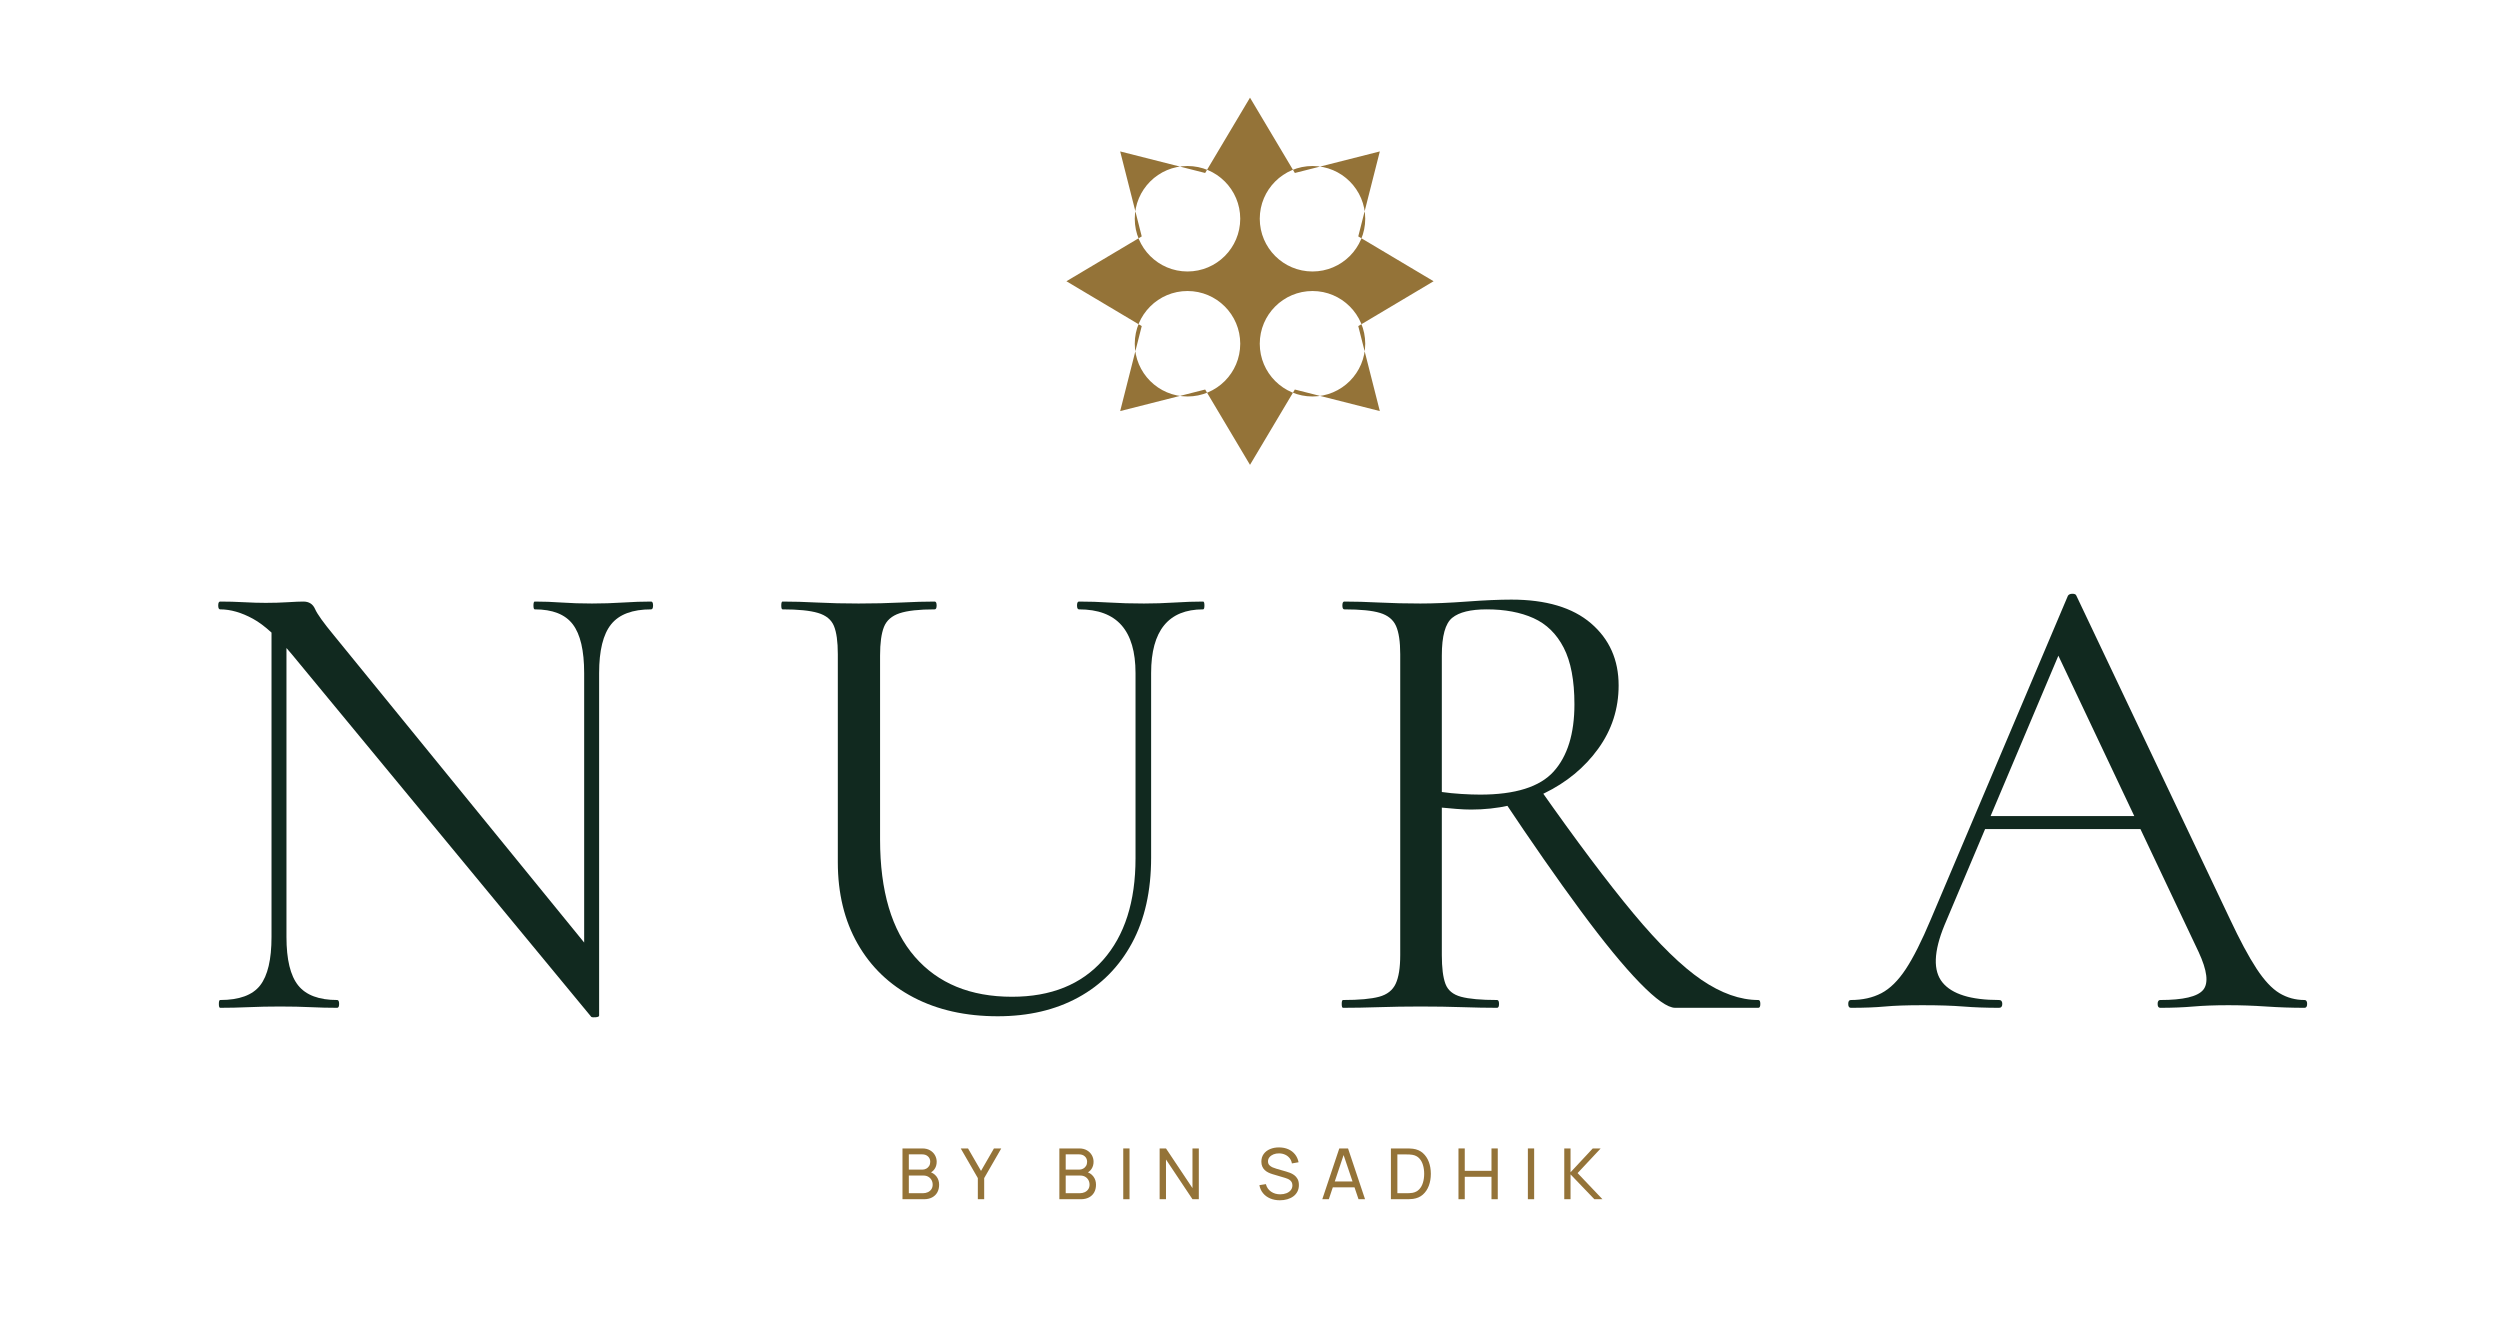
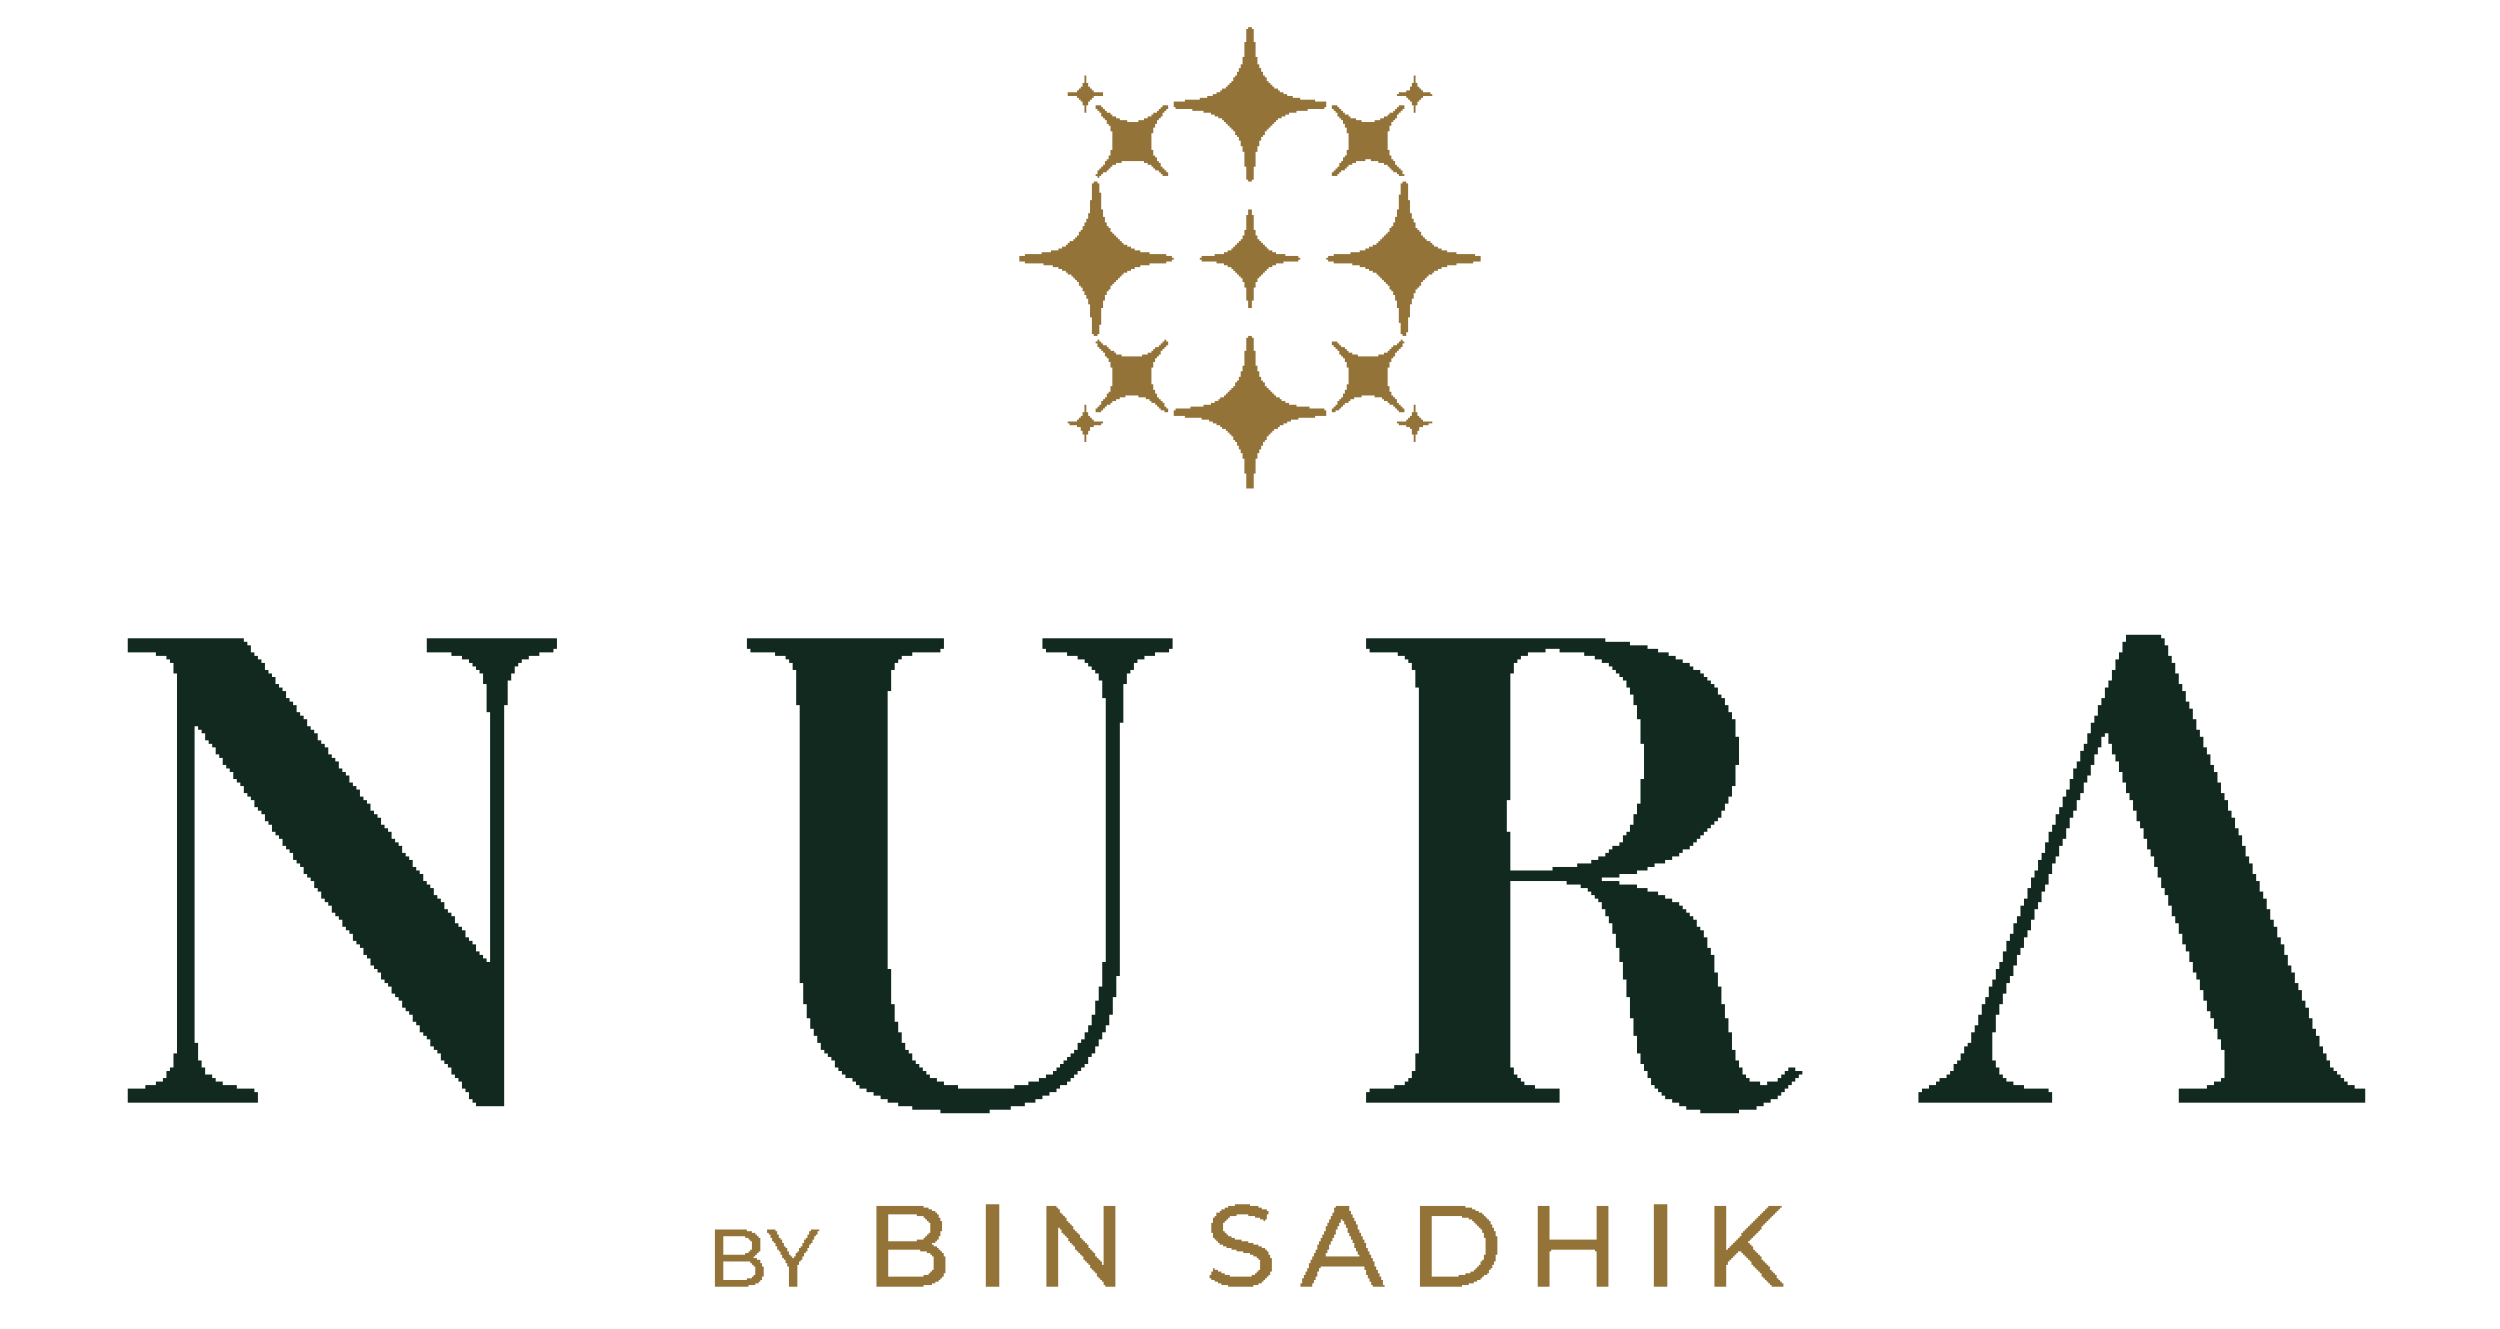
- <svg xmlns="http://www.w3.org/2000/svg" viewBox="0 0 640 340" role="img" aria-labelledby="title">
-   <path d="M50 3 L61.48 22.284 L83.234 16.766 L77.716 38.52 L97 50 L77.716 61.48 L83.234 83.234 L61.48 77.716 L50 97 L38.52 77.716 L16.766 83.234 L22.284 61.48 L3 50 L22.284 38.52 L16.766 16.766 L38.52 22.284 Z M20.5 34 a13.5 13.5 0 1 0 27.0 0 a13.5 13.5 0 1 0 -27.0 0 Z M52.5 34 a13.5 13.5 0 1 0 27.0 0 a13.5 13.5 0 1 0 -27.0 0 Z M52.5 66 a13.5 13.5 0 1 0 27.0 0 a13.5 13.5 0 1 0 -27.0 0 Z M20.5 66 a13.5 13.5 0 1 0 27.0 0 a13.5 13.5 0 1 0 -27.0 0 Z " fill="#947338" fill-rule="evenodd" transform="translate(270 22)" />
-   <g fill="#11291f">
-     <path d="M120 109V602L143 600V109Q143 57 161.0 34.5Q179 12 221 12Q224 12 224.0 6.0Q224 0 221 0Q201 0 180.0 1.0Q159 2 133 2Q108 2 85.0 1.0Q62 0 41 0Q39 0 39.0 6.0Q39 12 41 12Q85 12 102.5 34.5Q120 57 120 109ZM624 -12Q624 -14 619.0 -14.5Q614 -15 612 -14L152 543Q118 584 91.5 598.5Q65 613 41 613Q38 613 38.0 619.0Q38 625 41 625Q59 625 77.5 624.0Q96 623 111 623Q129 623 145.0 624.0Q161 625 169 625Q182 625 187.0 613.5Q192 602 216 573L616 82ZM624 515V-12L601 19V515Q601 567 583.5 590.0Q566 613 525 613Q523 613 523.0 619.0Q523 625 525 625Q545 625 566.5 623.5Q588 622 613 622Q637 622 660.5 623.5Q684 625 704 625Q707 625 707.0 619.0Q707 613 704 613Q661 613 642.5 590.0Q624 567 624 515Z" transform="translate(49.54 258) scale(0.1664 -0.1664)" />
-     <path d="M572 515Q572 564 550.5 588.5Q529 613 485 613Q482 613 482.0 619.0Q482 625 485 625Q508 625 532.0 623.5Q556 622 585 622Q608 622 632.0 623.5Q656 625 676 625Q678 625 678.0 619.0Q678 613 676 613Q636 613 616.0 588.5Q596 564 596 515V231Q596 154 566.5 99.5Q537 45 484.0 16.0Q431 -13 360 -13Q286 -13 230.5 16.0Q175 45 144.5 98.5Q114 152 114 224V544Q114 573 108.0 587.5Q102 602 83.5 607.5Q65 613 29 613Q27 613 27.0 619.0Q27 625 29 625Q53 625 82.5 623.5Q112 622 146 622Q181 622 211.0 623.5Q241 625 263 625Q266 625 266.0 619.0Q266 613 263 613Q227 613 209.0 607.0Q191 601 185.0 586.0Q179 571 179 542V259Q179 140 232.5 78.5Q286 17 382 17Q472 17 522.0 73.5Q572 130 572 230Z" transform="translate(195.5128 258) scale(0.1664 -0.1664)" />
-     <path d="M554 0Q537 0 499.5 38.5Q462 77 408.5 149.5Q355 222 289 321L345 338Q430 217 489.5 145.5Q549 74 594.5 43.0Q640 12 682 12Q685 12 685.0 6.0Q685 0 682 0Q632 0 600.5 0.0Q569 0 554 0ZM302 628Q382 628 424.5 591.5Q467 555 467 496Q467 442 435.5 398.5Q404 355 352.5 330.0Q301 305 240 305Q230 305 217.5 306.0Q205 307 195 308V81Q195 52 200.5 37.0Q206 22 224.5 17.0Q243 12 280 12Q283 12 283.0 6.0Q283 0 280 0Q256 0 226.5 1.0Q197 2 162 2Q129 2 98.5 1.0Q68 0 43 0Q41 0 41.0 6.0Q41 12 43 12Q80 12 98.5 17.0Q117 22 124.0 37.0Q131 52 131 81V544Q131 573 124.5 587.5Q118 602 100.0 607.5Q82 613 45 613Q42 613 42.0 619.0Q42 625 45 625Q69 625 99.0 623.5Q129 622 162 622Q193 622 233.5 625.0Q274 628 302 628ZM399 467Q399 522 382.5 554.0Q366 586 336.0 599.5Q306 613 264 613Q227 613 211.0 600.0Q195 587 195 542V332Q209 330 225.0 329.0Q241 328 254 328Q335 328 367.0 363.5Q399 399 399 467Z" transform="translate(336.66 258) scale(0.1664 -0.1664)" />
-     <path d="M194 275 204 295H469L476 275ZM699 12Q703 12 703.0 6.0Q703 0 699 0Q670 0 640.0 2.0Q610 4 582 4Q551 4 528.0 2.0Q505 0 477 0Q473 0 473.0 6.0Q473 12 477 12Q530 12 543.0 27.5Q556 43 536 86L314 555L339 586L145 127Q120 66 142.0 39.0Q164 12 229 12Q234 12 234.0 6.0Q234 0 229 0Q199 0 174.0 2.0Q149 4 111 4Q75 4 53.5 2.0Q32 0 1 0Q-3 0 -3.0 6.0Q-3 12 1 12Q28 12 48.0 22.5Q68 33 85.5 59.5Q103 86 124 136L335 634Q337 637 342.0 637.0Q347 637 348 634L584 137Q607 88 625.0 60.5Q643 33 660.5 22.5Q678 12 699 12Z" transform="translate(473.6472 258) scale(0.1664 -0.1664)" />
-   </g>
-   <g fill="#947338">
-     <path d="M140 0V1440H701Q830 1440 921.5 1387.0Q1013 1334 1061.5 1247.5Q1110 1161 1110 1061Q1110 944 1050.0 856.0Q990 768 888 735L886 784Q1025 747 1102.0 648.0Q1179 549 1179 412Q1179 286 1127.5 194.0Q1076 102 979.5 51.0Q883 0 751 0ZM320 170H717Q797 170 860.0 199.5Q923 229 959.5 283.0Q996 337 996 413Q996 486 963.5 544.0Q931 602 872.5 636.5Q814 671 737 671H320ZM320 839H699Q763 839 814.5 866.5Q866 894 896.5 944.0Q927 994 927 1061Q927 1154 864.0 1213.0Q801 1272 699 1272H320Z" transform="translate(229.7712 307) scale(0.009028 -0.009028)" />
-     <path d="M485 0V599L0 1440H207L575 803L942 1440H1149L665 599V0Z" transform="translate(245.9476 307) scale(0.009028 -0.009028)" />
-     <path d="M140 0V1440H701Q830 1440 921.5 1387.0Q1013 1334 1061.5 1247.5Q1110 1161 1110 1061Q1110 944 1050.0 856.0Q990 768 888 735L886 784Q1025 747 1102.0 648.0Q1179 549 1179 412Q1179 286 1127.5 194.0Q1076 102 979.5 51.0Q883 0 751 0ZM320 170H717Q797 170 860.0 199.5Q923 229 959.5 283.0Q996 337 996 413Q996 486 963.5 544.0Q931 602 872.5 636.5Q814 671 737 671H320ZM320 839H699Q763 839 814.5 866.5Q866 894 896.5 944.0Q927 994 927 1061Q927 1154 864.0 1213.0Q801 1272 699 1272H320Z" transform="translate(269.9316 307) scale(0.009028 -0.009028)" />
-     <path d="M160 0V1440H338V0Z" transform="translate(286.108 307) scale(0.009028 -0.009028)" />
-     <path d="M140 0V1440H320L1071 315V1440H1251V0H1071L320 1126V0Z" transform="translate(295.6038 307) scale(0.009028 -0.009028)" />
-     <path d="M651 -30Q498 -30 375.5 22.0Q253 74 173.5 170.5Q94 267 70 399L254 428Q289 292 399.5 215.5Q510 139 660 139Q757 139 835.5 169.5Q914 200 960.0 257.0Q1006 314 1006 392Q1006 440 989.5 474.5Q973 509 944.5 533.5Q916 558 880.0 575.0Q844 592 805 603L438 712Q378 730 322.0 757.5Q266 785 222.0 826.5Q178 868 152.0 926.5Q126 985 126 1065Q126 1193 192.5 1283.5Q259 1374 373.0 1422.0Q487 1470 630 1469Q775 1468 889.5 1417.5Q1004 1367 1079.5 1273.0Q1155 1179 1181 1048L992 1015Q977 1103 925.5 1166.5Q874 1230 797.0 1264.5Q720 1299 628 1300Q540 1301 469.0 1272.0Q398 1243 356.0 1191.5Q314 1140 314 1073Q314 1007 352.0 966.5Q390 926 445.5 902.5Q501 879 554 864L828 785Q875 772 936.5 749.0Q998 726 1056.0 684.5Q1114 643 1152.0 574.5Q1190 506 1190 402Q1190 298 1148.5 217.0Q1107 136 1033.0 81.5Q959 27 861.0 -1.5Q763 -30 651 -30Z" transform="translate(321.7726 307) scale(0.009028 -0.009028)" />
-     <path d="M40 0 522 1440H770L1252 0H1067L616 1336H672L225 0ZM272 337V504H1020V337Z" transform="translate(338.1476 307) scale(0.009028 -0.009028)" />
-     <path d="M140 0V1440H584Q606 1440 661.0 1439.0Q716 1438 766 1431Q933 1409 1045.5 1309.5Q1158 1210 1215.0 1057.0Q1272 904 1272 720Q1272 536 1215.0 383.0Q1158 230 1045.5 130.5Q933 31 766 9Q716 3 660.5 1.5Q605 0 584 0ZM323 170H584Q622 170 669.0 172.5Q716 175 751 181Q869 203 942.0 280.0Q1015 357 1049.0 472.0Q1083 587 1083 720Q1083 856 1048.5 971.0Q1014 1086 941.0 1162.0Q868 1238 751 1259Q716 1266 668.0 1268.0Q620 1270 584 1270H323Z" transform="translate(354.8115 307) scale(0.009028 -0.009028)" />
-     <path d="M140 0V1440H318V805H1076V1440H1254V0H1076V636H318V0Z" transform="translate(372.1073 307) scale(0.009028 -0.009028)" />
-     <path d="M160 0V1440H338V0Z" transform="translate(389.692 307) scale(0.009028 -0.009028)" />
-     <path d="M140 0V1440H318V764L948 1440H1172L518 741L1223 0H993L318 704V0Z" transform="translate(399.1879 307) scale(0.009028 -0.009028)" />
-   </g>
+ <svg xmlns="http://www.w3.org/2000/svg" viewBox="0 0 640 340" role="img" aria-label="NURA by Bin Sadhik">
+   <path fill="#947338" fill-rule="evenodd" d="M91,42L91,41L99,41L99,40L103,40L103,39L106,39L106,38L108,38L108,37L110,37L110,36L111,36L111,35L113,35L113,34L114,34L114,33L115,33L115,32L116,32L116,31L117,31L117,29L118,29L118,28L119,28L119,26L120,26L120,24L121,24L121,22L122,22L122,18L123,18L123,10L124,10L124,3L125,3L125,2L127,2L127,3L128,3L128,10L129,10L129,18L130,18L130,22L131,22L131,24L132,24L132,26L133,26L133,28L134,28L134,29L135,29L135,31L136,31L136,32L137,32L137,33L138,33L138,34L139,34L139,35L141,35L141,36L142,36L142,37L144,37L144,38L146,38L146,39L149,39L149,40L153,40L153,41L161,41L161,42L167,42L167,45L166,45L166,46L157,46L157,47L151,47L151,48L147,48L147,49L145,49L145,50L143,50L143,51L141,51L141,52L140,52L140,53L139,53L139,54L138,54L138,55L137,55L137,56L136,56L136,57L135,57L135,58L134,58L134,60L133,60L133,61L132,61L132,63L131,63L131,66L130,66L130,69L129,69L129,77L128,77L128,84L127,84L127,85L125,85L125,84L124,84L124,77L123,77L123,69L122,69L122,66L121,66L121,63L120,63L120,61L119,61L119,60L118,60L118,58L117,58L117,57L116,57L116,56L115,56L115,55L114,55L114,54L113,54L113,53L112,53L112,52L111,52L111,51L109,51L109,50L107,50L107,49L105,49L105,48L101,48L101,47L95,47L95,46L86,46L86,45L85,45L85,42ZM180,202L180,203L179,203L179,204L177,204L177,205L176,205L176,206L175,206L175,207L174,207L174,208L172,208L172,209L170,209L170,207L171,207L171,206L172,206L172,205L173,205L173,203L174,203L174,202L175,202L175,201L176,201L176,199L177,199L177,197L178,197L178,194L179,194L179,185L178,185L178,182L177,182L177,180L176,180L176,179L175,179L175,178L174,178L174,176L173,176L173,175L172,175L172,174L171,174L171,173L170,173L170,171L173,171L173,172L174,172L174,173L175,173L175,174L177,174L177,175L178,175L178,176L179,176L179,177L181,177L181,178L184,178L184,179L195,179L195,178L198,178L198,177L200,177L200,176L201,176L201,175L202,175L202,174L203,174L203,173L205,173L205,172L206,172L206,171L207,171L207,170L208,170L208,171L209,171L209,172L208,172L208,174L207,174L207,175L206,175L206,176L205,176L205,177L204,177L204,179L203,179L203,180L202,180L202,182L201,182L201,185L200,185L200,195L201,195L201,198L202,198L202,200L203,200L203,201L204,201L204,202L205,202L205,204L206,204L206,205L207,205L207,206L208,206L208,207L209,207L209,209L206,209L206,208L205,208L205,207L204,207L204,206L203,206L203,205L201,205L201,204L200,204L200,203L198,203L198,202L197,202L197,201L193,201L193,200L186,200L186,201L182,201L182,202ZM122,116L122,114L123,114L123,111L124,111L124,103L125,103L125,100L127,100L127,103L128,103L128,111L129,111L129,114L130,114L130,116L131,116L131,117L132,117L132,118L133,118L133,119L134,119L134,120L135,120L135,121L136,121L136,122L138,122L138,123L140,123L140,124L145,124L145,125L152,125L152,126L153,126L153,127L152,127L152,128L144,128L144,129L140,129L140,130L138,130L138,131L136,131L136,132L135,132L135,133L134,133L134,134L133,134L133,135L132,135L132,136L131,136L131,137L130,137L130,139L129,139L129,142L128,142L128,149L127,149L127,153L125,153L125,149L124,149L124,142L123,142L123,139L122,139L122,137L121,137L121,136L120,136L120,135L119,135L119,134L118,134L118,133L117,133L117,132L116,132L116,131L114,131L114,130L112,130L112,129L108,129L108,128L100,128L100,127L99,127L99,126L100,126L100,125L107,125L107,124L112,124L112,123L114,123L114,122L116,122L116,121L117,121L117,120L118,120L118,119L119,119L119,118L120,118L120,117L121,117L121,116ZM78,45L79,45L79,44L82,44L82,46L81,46L81,47L80,47L80,48L79,48L79,50L78,50L78,51L77,51L77,52L76,52L76,54L75,54L75,56L74,56L74,59L73,59L73,68L74,68L74,71L75,71L75,72L76,72L76,74L77,74L77,75L78,75L78,77L79,77L79,78L80,78L80,79L81,79L81,80L82,80L82,82L79,82L79,81L78,81L78,80L77,80L77,79L75,79L75,78L74,78L74,77L73,77L73,76L71,76L71,75L69,75L69,74L57,74L57,75L54,75L54,76L52,76L52,77L51,77L51,78L50,78L50,79L49,79L49,80L47,80L47,81L46,81L46,82L45,82L45,83L44,83L44,82L43,82L43,81L44,81L44,79L45,79L45,78L46,78L46,77L47,77L47,76L48,76L48,74L49,74L49,73L50,73L50,71L51,71L51,68L52,68L52,58L51,58L51,55L50,55L50,54L49,54L49,52L48,52L48,51L47,51L47,50L46,50L46,48L45,48L45,47L44,47L44,46L43,46L43,44L46,44L46,45L47,45L47,46L48,46L48,47L49,47L49,48L51,48L51,49L52,49L52,50L54,50L54,51L56,51L56,52L60,52L60,53L66,53L66,52L69,52L69,51L71,51L71,50L73,50L73,49L74,49L74,48L76,48L76,47L77,47L77,46L78,46ZM41,158L40,158L40,151L39,151L39,148L38,148L38,146L37,146L37,144L36,144L36,142L35,142L35,141L34,141L34,139L33,139L33,138L32,138L32,137L31,137L31,136L30,136L30,135L28,135L28,134L27,134L27,133L25,133L25,132L23,132L23,131L20,131L20,130L15,130L15,129L5,129L5,128L2,128L2,125L5,125L5,124L14,124L14,123L19,123L19,122L23,122L23,121L25,121L25,120L27,120L27,119L28,119L28,118L29,118L29,117L31,117L31,116L32,116L32,115L33,115L33,114L34,114L34,112L35,112L35,111L36,111L36,109L37,109L37,107L38,107L38,105L39,105L39,102L40,102L40,95L41,95L41,86L42,86L42,85L44,85L44,86L45,86L45,91L46,91L46,100L47,100L47,104L48,104L48,107L49,107L49,109L50,109L50,110L51,110L51,112L52,112L52,113L53,113L53,114L54,114L54,115L55,115L55,116L56,116L56,117L57,117L57,118L58,118L58,119L60,119L60,120L62,120L62,121L64,121L64,122L67,122L67,123L72,123L72,124L81,124L81,125L84,125L84,126L85,126L85,127L84,127L84,128L81,128L81,129L72,129L72,130L67,130L67,131L64,131L64,132L62,132L62,133L60,133L60,134L58,134L58,135L57,135L57,136L56,136L56,137L55,137L55,138L54,138L54,139L53,139L53,140L52,140L52,141L51,141L51,143L50,143L50,144L49,144L49,146L48,146L48,149L47,149L47,153L46,153L46,162L45,162L45,167L44,167L44,168L42,168L42,167L41,167ZM222,215L222,216L219,216L219,217L217,217L217,219L216,219L216,221L215,221L215,225L214,225L214,221L213,221L213,218L212,218L212,217L210,217L210,216L206,216L206,215L205,215L205,214L210,214L210,213L211,213L211,212L212,212L212,211L213,211L213,209L214,209L214,205L215,205L215,209L216,209L216,211L217,211L217,212L218,212L218,213L219,213L219,214L224,214L224,215ZM124,169L125,169L125,168L127,168L127,169L128,169L128,176L129,176L129,184L130,184L130,187L131,187L131,190L132,190L132,192L133,192L133,193L134,193L134,195L135,195L135,196L136,196L136,197L137,197L137,198L138,198L138,199L139,199L139,200L140,200L140,201L142,201L142,202L143,202L143,203L145,203L145,204L147,204L147,205L151,205L151,206L158,206L158,207L166,207L166,208L167,208L167,211L161,211L161,212L152,212L152,213L148,213L148,214L146,214L146,215L144,215L144,216L142,216L142,217L141,217L141,218L139,218L139,219L138,219L138,220L137,220L137,221L136,221L136,222L135,222L135,224L134,224L134,225L133,225L133,227L132,227L132,229L131,229L131,231L130,231L130,234L129,234L129,242L128,242L128,250L124,250L124,242L123,242L123,234L122,234L122,231L121,231L121,229L120,229L120,227L119,227L119,225L118,225L118,224L117,224L117,222L116,222L116,221L115,221L115,220L114,220L114,219L113,219L113,218L111,218L111,217L110,217L110,216L108,216L108,215L106,215L106,214L104,214L104,213L100,213L100,212L91,212L91,211L85,211L85,208L86,208L86,207L94,207L94,206L101,206L101,205L105,205L105,204L107,204L107,203L109,203L109,202L110,202L110,201L112,201L112,200L113,200L113,199L114,199L114,198L115,198L115,197L116,197L116,196L117,196L117,195L118,195L118,193L119,193L119,192L120,192L120,190L121,190L121,187L122,187L122,184L123,184L123,176L124,176ZM190,132L188,132L188,131L185,131L185,130L181,130L181,129L171,129L171,128L168,128L168,127L167,127L167,126L168,126L168,125L171,125L171,124L180,124L180,123L185,123L185,122L188,122L188,121L190,121L190,120L192,120L192,119L194,119L194,118L195,118L195,117L196,117L196,116L197,116L197,115L198,115L198,114L199,114L199,113L200,113L200,112L201,112L201,110L202,110L202,109L203,109L203,107L204,107L204,104L205,104L205,100L206,100L206,92L207,92L207,86L208,86L208,85L210,85L210,86L211,86L211,95L212,95L212,102L213,102L213,105L214,105L214,107L215,107L215,110L216,110L216,111L217,111L217,112L218,112L218,114L219,114L219,115L220,115L220,116L221,116L221,117L223,117L223,118L224,118L224,119L225,119L225,120L227,120L227,121L229,121L229,122L232,122L232,123L237,123L237,124L247,124L247,125L250,125L250,128L246,128L246,129L237,129L237,130L232,130L232,131L229,131L229,132L227,132L227,133L225,133L225,134L224,134L224,135L222,135L222,136L221,136L221,137L220,137L220,138L219,138L219,139L218,139L218,141L217,141L217,142L216,142L216,143L215,143L215,145L214,145L214,148L213,148L213,151L212,151L212,158L211,158L211,166L210,166L210,168L208,168L208,167L207,167L207,161L206,161L206,153L205,153L205,149L204,149L204,146L203,146L203,144L202,144L202,143L201,143L201,141L200,141L200,140L199,140L199,139L198,139L198,138L197,138L197,137L196,137L196,136L195,136L195,135L194,135L194,134L192,134L192,133L190,133ZM179,59L178,59L178,56L177,56L177,54L176,54L176,52L175,52L175,51L174,51L174,50L173,50L173,48L172,48L172,47L171,47L171,46L170,46L170,44L173,44L173,45L174,45L174,46L175,46L175,47L176,47L176,48L177,48L177,49L179,49L179,50L180,50L180,51L183,51L183,52L186,52L186,53L193,53L193,52L196,52L196,51L198,51L198,50L200,50L200,49L201,49L201,48L203,48L203,47L204,47L204,46L205,46L205,45L206,45L206,44L209,44L209,46L208,46L208,47L207,47L207,48L206,48L206,49L205,49L205,51L204,51L204,52L203,52L203,53L202,53L202,55L201,55L201,58L200,58L200,68L201,68L201,71L202,71L202,73L203,73L203,74L204,74L204,76L205,76L205,77L206,77L206,78L207,78L207,79L208,79L208,81L209,81L209,82L206,82L206,81L205,81L205,80L203,80L203,79L202,79L202,78L201,78L201,77L200,77L200,76L198,76L198,75L195,75L195,74L191,74L191,73L188,73L188,74L183,74L183,75L181,75L181,76L179,76L179,77L178,77L178,78L177,78L177,79L175,79L175,80L174,80L174,81L173,81L173,82L170,82L170,80L171,80L171,79L172,79L172,78L173,78L173,77L174,77L174,75L175,75L175,74L176,74L176,72L177,72L177,71L178,71L178,68L179,68ZM68,179L68,178L71,178L71,177L73,177L73,176L74,176L74,175L75,175L75,174L77,174L77,173L78,173L78,172L79,172L79,171L80,171L80,170L81,170L81,171L82,171L82,173L81,173L81,174L80,174L80,175L79,175L79,176L78,176L78,178L77,178L77,179L76,179L76,180L75,180L75,182L74,182L74,185L73,185L73,194L74,194L74,197L75,197L75,199L76,199L76,201L77,201L77,202L78,202L78,203L79,203L79,204L80,204L80,206L81,206L81,207L82,207L82,209L80,209L80,208L78,208L78,207L77,207L77,206L76,206L76,205L75,205L75,204L73,204L73,203L72,203L72,202L70,202L70,201L66,201L66,200L59,200L59,201L56,201L56,202L54,202L54,203L52,203L52,204L51,204L51,205L49,205L49,206L48,206L48,207L47,207L47,208L46,208L46,209L43,209L43,207L44,207L44,206L45,206L45,205L46,205L46,203L47,203L47,202L48,202L48,201L49,201L49,199L50,199L50,198L51,198L51,195L52,195L52,185L51,185L51,182L50,182L50,180L49,180L49,179L48,179L48,177L47,177L47,176L46,176L46,175L45,175L45,174L44,174L44,172L43,172L43,171L44,171L44,170L45,170L45,171L46,171L46,172L47,172L47,173L49,173L49,174L50,174L50,175L51,175L51,176L53,176L53,177L54,177L54,178L57,178L57,179ZM28,37L33,37L33,36L34,36L34,35L35,35L35,34L36,34L36,32L37,32L37,28L38,28L38,32L39,32L39,34L40,34L40,35L41,35L41,36L42,36L42,37L47,37L47,39L42,39L42,40L41,40L41,41L40,41L40,42L39,42L39,44L38,44L38,48L37,48L37,44L36,44L36,42L35,42L35,41L34,41L34,40L33,40L33,39L28,39ZM38,209L39,209L39,211L40,211L40,212L41,212L41,213L42,213L42,214L47,214L47,215L46,215L46,216L42,216L42,217L40,217L40,219L39,219L39,221L38,221L38,225L37,225L37,221L36,221L36,219L35,219L35,217L33,217L33,216L29,216L29,215L28,215L28,214L33,214L33,213L34,213L34,212L35,212L35,211L36,211L36,209L37,209L37,205L38,205ZM219,37L223,37L223,38L224,38L224,39L219,39L219,40L218,40L218,41L217,41L217,42L216,42L216,44L215,44L215,48L214,48L214,44L213,44L213,42L212,42L212,41L211,41L211,40L210,40L210,39L205,39L205,38L206,38L206,37L210,37L210,36L212,36L212,34L213,34L213,32L214,32L214,28L215,28L215,32L216,32L216,34L217,34L217,35L218,35L218,36L219,36Z" transform="translate(260 6) scale(0.4761905)" />
+   <path fill="#11291f" fill-rule="evenodd" d="M563,37L563,39L562,39L562,42L561,42L561,45L560,45L560,47L559,47L559,50L558,50L558,52L557,52L557,55L556,55L556,57L555,57L555,60L554,60L554,63L553,63L553,65L552,65L552,68L551,68L551,70L550,70L550,73L549,73L549,76L548,76L548,78L547,78L547,81L546,81L546,83L545,83L545,86L544,86L544,89L543,89L543,91L542,91L542,94L541,94L541,96L540,96L540,99L539,99L539,102L538,102L538,104L537,104L537,107L536,107L536,110L535,110L535,113L534,113L534,118L533,118L533,126L534,126L534,128L535,128L535,130L536,130L536,131L537,131L537,132L539,132L539,133L542,133L542,134L549,134L549,135L550,135L550,138L512,138L512,135L513,135L513,134L515,134L515,133L517,133L517,132L518,132L518,131L520,131L520,130L521,130L521,129L522,129L522,127L523,127L523,126L524,126L524,124L525,124L525,122L526,122L526,121L527,121L527,118L528,118L528,116L529,116L529,113L530,113L530,110L531,110L531,108L532,108L532,105L533,105L533,103L534,103L534,100L535,100L535,98L536,98L536,95L537,95L537,92L538,92L538,90L539,90L539,87L540,87L540,85L541,85L541,82L542,82L542,80L543,80L543,77L544,77L544,74L545,74L545,72L546,72L546,69L547,69L547,67L548,67L548,64L549,64L549,61L550,61L550,59L551,59L551,56L552,56L552,54L553,54L553,51L554,51L554,49L555,49L555,46L556,46L556,43L557,43L557,41L558,41L558,38L559,38L559,36L560,36L560,33L561,33L561,30L562,30L562,28L563,28L563,25L564,25L564,23L565,23L565,20L566,20L566,18L567,18L567,15L568,15L568,12L569,12L569,10L570,10L570,7L571,7L571,5L581,5L581,6L582,6L582,8L583,8L583,11L584,11L584,13L585,13L585,16L586,16L586,19L587,19L587,21L588,21L588,24L589,24L589,26L590,26L590,29L591,29L591,32L592,32L592,34L593,34L593,37L594,37L594,39L595,39L595,42L596,42L596,44L597,44L597,47L598,47L598,50L599,50L599,52L600,52L600,55L601,55L601,57L602,57L602,60L603,60L603,62L604,62L604,65L605,65L605,68L606,68L606,70L607,70L607,73L608,73L608,75L609,75L609,78L610,78L610,80L611,80L611,83L612,83L612,86L613,86L613,88L614,88L614,91L615,91L615,93L616,93L616,96L617,96L617,99L618,99L618,101L619,101L619,104L620,104L620,106L621,106L621,109L622,109L622,111L623,111L623,114L624,114L624,117L625,117L625,119L626,119L626,122L627,122L627,124L628,124L628,126L629,126L629,128L630,128L630,129L631,129L631,130L632,130L632,131L633,131L633,132L634,132L634,133L636,133L636,134L639,134L639,138L586,138L586,134L594,134L594,133L596,133L596,132L598,132L598,131L599,131L599,123L598,123L598,120L597,120L597,117L596,117L596,114L595,114L595,112L594,112L594,109L593,109L593,106L592,106L592,103L591,103L591,101L590,101L590,98L589,98L589,95L588,95L588,93L587,93L587,90L586,90L586,87L585,87L585,85L584,85L584,82L583,82L583,79L582,79L582,77L581,77L581,74L580,74L580,71L579,71L579,68L578,68L578,66L577,66L577,63L576,63L576,60L575,60L575,58L574,58L574,55L573,55L573,52L572,52L572,50L571,50L571,47L570,47L570,44L569,44L569,41L568,41L568,39L567,39L567,36L566,36L566,33L565,33L565,34L564,34L564,37ZM285,102L284,102L284,108L283,108L283,113L282,113L282,116L281,116L281,118L280,118L280,120L279,120L279,122L278,122L278,124L277,124L277,125L276,125L276,127L275,127L275,128L274,128L274,129L273,129L273,130L272,130L272,131L271,131L271,132L270,132L270,133L268,133L268,134L267,134L267,135L265,135L265,136L263,136L263,137L261,137L261,138L258,138L258,139L254,139L254,140L248,140L248,141L234,141L234,140L226,140L226,139L222,139L222,138L219,138L219,137L217,137L217,136L215,136L215,135L213,135L213,134L211,134L211,133L210,133L210,132L209,132L209,131L207,131L207,130L206,130L206,129L205,129L205,128L204,128L204,126L203,126L203,125L202,125L202,124L201,124L201,123L200,123L200,121L199,121L199,119L198,119L198,117L197,117L197,114L196,114L196,110L195,110L195,104L194,104L194,25L193,25L193,15L192,15L192,13L191,13L191,12L190,12L190,11L187,11L187,10L180,10L180,9L179,9L179,6L235,6L235,9L234,9L234,10L226,10L226,11L223,11L223,12L222,12L222,13L221,13L221,15L220,15L220,21L219,21L219,100L220,100L220,110L221,110L221,115L222,115L222,118L223,118L223,121L224,121L224,123L225,123L225,124L226,124L226,126L227,126L227,127L228,127L228,128L229,128L229,129L230,129L230,130L231,130L231,131L233,131L233,132L235,132L235,133L239,133L239,134L255,134L255,133L259,133L259,132L262,132L262,131L264,131L264,130L266,130L266,129L267,129L267,128L268,128L268,127L269,127L269,126L270,126L270,125L271,125L271,124L272,124L272,123L273,123L273,121L274,121L274,120L275,120L275,118L276,118L276,116L277,116L277,113L278,113L278,109L279,109L279,105L280,105L280,98L281,98L281,23L280,23L280,18L279,18L279,16L278,16L278,15L277,15L277,14L276,14L276,13L275,13L275,12L273,12L273,11L270,11L270,10L264,10L264,9L263,9L263,6L300,6L300,9L299,9L299,10L295,10L295,11L292,11L292,12L290,12L290,13L289,13L289,15L288,15L288,16L287,16L287,19L286,19L286,30L285,30ZM17,16L16,16L16,13L15,13L15,12L14,12L14,11L11,11L11,10L3,10L3,6L36,6L36,7L37,7L37,8L38,8L38,10L39,10L39,11L40,11L40,12L41,12L41,13L42,13L42,15L43,15L43,16L44,16L44,17L45,17L45,19L46,19L46,20L47,20L47,21L48,21L48,23L49,23L49,24L50,24L50,25L51,25L51,27L52,27L52,28L53,28L53,29L54,29L54,31L55,31L55,32L56,32L56,33L57,33L57,35L58,35L58,36L59,36L59,37L60,37L60,39L61,39L61,40L62,40L62,41L63,41L63,43L64,43L64,44L65,44L65,45L66,45L66,47L67,47L67,48L68,48L68,49L69,49L69,51L70,51L70,52L71,52L71,53L72,53L72,55L73,55L73,56L74,56L74,57L75,57L75,59L76,59L76,60L77,60L77,61L78,61L78,63L79,63L79,64L80,64L80,65L81,65L81,67L82,67L82,68L83,68L83,69L84,69L84,71L85,71L85,72L86,72L86,73L87,73L87,75L88,75L88,76L89,76L89,77L90,77L90,79L91,79L91,80L92,80L92,81L93,81L93,83L94,83L94,84L95,84L95,85L96,85L96,87L97,87L97,88L98,88L98,89L99,89L99,91L100,91L100,92L101,92L101,93L102,93L102,95L103,95L103,96L104,96L104,97L105,97L105,98L106,98L106,27L105,27L105,19L104,19L104,16L103,16L103,15L102,15L102,14L101,14L101,13L100,13L100,12L98,12L98,11L95,11L95,10L88,10L88,6L125,6L125,9L124,9L124,10L120,10L120,11L117,11L117,12L115,12L115,13L114,13L114,14L113,14L113,16L112,16L112,18L111,18L111,25L110,25L110,139L102,139L102,138L101,138L101,137L100,137L100,135L99,135L99,134L98,134L98,132L97,132L97,131L96,131L96,130L95,130L95,128L94,128L94,127L93,127L93,126L92,126L92,124L91,124L91,123L90,123L90,122L89,122L89,120L88,120L88,119L87,119L87,118L86,118L86,116L85,116L85,115L84,115L84,113L83,113L83,112L82,112L82,111L81,111L81,109L80,109L80,108L79,108L79,107L78,107L78,105L77,105L77,104L76,104L76,103L75,103L75,101L74,101L74,100L73,100L73,99L72,99L72,97L71,97L71,96L70,96L70,94L69,94L69,93L68,93L68,92L67,92L67,90L66,90L66,89L65,89L65,88L64,88L64,86L63,86L63,85L62,85L62,84L61,84L61,82L60,82L60,81L59,81L59,80L58,80L58,78L57,78L57,77L56,77L56,75L55,75L55,74L54,74L54,73L53,73L53,71L52,71L52,70L51,70L51,69L50,69L50,67L49,67L49,66L48,66L48,65L47,65L47,63L46,63L46,62L45,62L45,61L44,61L44,59L43,59L43,58L42,58L42,56L41,56L41,55L40,55L40,54L39,54L39,52L38,52L38,51L37,51L37,50L36,50L36,48L35,48L35,47L34,47L34,46L33,46L33,44L32,44L32,43L31,43L31,42L30,42L30,40L29,40L29,39L28,39L28,37L27,37L27,36L26,36L26,35L25,35L25,33L24,33L24,32L23,32L23,31L22,31L22,121L23,121L23,126L24,126L24,128L25,128L25,130L27,130L27,131L28,131L28,132L30,132L30,133L34,133L34,134L39,134L39,135L40,135L40,138L3,138L3,134L8,134L8,133L11,133L11,132L13,132L13,131L14,131L14,129L15,129L15,128L16,128L16,124L17,124ZM406,9L406,10L401,10L401,11L399,11L399,12L398,12L398,13L397,13L397,16L396,16L396,52L395,52L395,61L396,61L396,72L408,72L408,71L415,71L415,70L419,70L419,69L421,69L421,68L423,68L423,67L424,67L424,66L425,66L425,65L427,65L427,64L428,64L428,62L429,62L429,61L430,61L430,59L431,59L431,56L432,56L432,53L433,53L433,46L434,46L434,36L433,36L433,29L432,29L432,25L431,25L431,22L430,22L430,20L429,20L429,18L428,18L428,17L427,17L427,16L426,16L426,15L425,15L425,14L424,14L424,13L422,13L422,12L420,12L420,11L417,11L417,10L410,10L410,9ZM355,138L355,135L356,135L356,134L363,134L363,133L366,133L366,132L367,132L367,131L368,131L368,129L369,129L369,124L370,124L370,20L369,20L369,15L368,15L368,13L367,13L367,12L366,12L366,11L364,11L364,10L356,10L356,9L355,9L355,6L423,6L423,7L430,7L430,8L435,8L435,9L438,9L438,10L441,10L441,11L443,11L443,12L445,12L445,13L447,13L447,14L448,14L448,15L450,15L450,16L451,16L451,17L452,17L452,18L453,18L453,19L454,19L454,20L455,20L455,22L456,22L456,23L457,23L457,25L458,25L458,27L459,27L459,29L460,29L460,34L461,34L461,42L460,42L460,48L459,48L459,51L458,51L458,53L457,53L457,55L456,55L456,57L455,57L455,58L454,58L454,59L453,59L453,60L452,60L452,61L451,61L451,62L450,62L450,63L449,63L449,64L448,64L448,65L447,65L447,66L445,66L445,67L444,67L444,68L442,68L442,69L440,69L440,70L437,70L437,71L435,71L435,72L432,72L432,73L427,73L427,74L422,74L422,75L427,75L427,76L432,76L432,77L435,77L435,78L438,78L438,79L440,79L440,80L442,80L442,81L444,81L444,82L445,82L445,83L446,83L446,84L447,84L447,85L448,85L448,86L449,86L449,88L450,88L450,89L451,89L451,91L452,91L452,94L453,94L453,96L454,96L454,101L455,101L455,105L456,105L456,110L457,110L457,114L458,114L458,118L459,118L459,123L460,123L460,126L461,126L461,128L462,128L462,130L463,130L463,131L464,131L464,132L467,132L467,133L469,133L469,132L472,132L472,131L473,131L473,130L474,130L474,129L475,129L475,128L477,128L477,129L479,129L479,130L478,130L478,131L477,131L477,132L476,132L476,133L475,133L475,134L474,134L474,135L473,135L473,136L472,136L472,137L470,137L470,138L468,138L468,139L466,139L466,140L461,140L461,141L450,141L450,140L446,140L446,139L444,139L444,138L442,138L442,137L440,137L440,136L439,136L439,135L438,135L438,134L437,134L437,133L436,133L436,131L435,131L435,129L434,129L434,127L433,127L433,124L432,124L432,119L431,119L431,114L430,114L430,108L429,108L429,103L428,103L428,98L427,98L427,94L426,94L426,90L425,90L425,87L424,87L424,85L423,85L423,83L422,83L422,81L421,81L421,80L420,80L420,79L419,79L419,78L418,78L418,77L416,77L416,76L412,76L412,75L396,75L396,128L397,128L397,130L398,130L398,131L399,131L399,132L400,132L400,133L403,133L403,134L410,134L410,138Z" transform="translate(30 158) scale(0.9006211)" />
+   <path fill="#947338" fill-rule="evenodd" d="M334,29L334,30L335,30L335,31L336,31L336,33L337,33L337,35L338,35L338,43L337,43L337,45L336,45L336,46L335,46L335,47L334,47L334,48L333,48L333,49L332,49L332,50L330,50L330,51L327,51L327,52L312,52L312,51L308,51L308,50L306,50L306,49L304,49L304,48L302,48L302,47L301,47L301,45L302,45L302,43L303,43L303,41L304,41L304,42L306,42L306,43L308,43L308,44L310,44L310,45L313,45L313,46L326,46L326,45L328,45L328,44L329,44L329,43L330,43L330,42L331,42L331,36L330,36L330,35L329,35L329,34L327,34L327,33L325,33L325,32L321,32L321,31L317,31L317,30L314,30L314,29L311,29L311,28L309,28L309,27L307,27L307,26L306,26L306,25L305,25L305,24L304,24L304,23L303,23L303,20L302,20L302,14L303,14L303,11L304,11L304,10L305,10L305,8L307,8L307,7L308,7L308,6L310,6L310,5L312,5L312,4L316,4L316,3L325,3L325,4L330,4L330,5L332,5L332,6L335,6L335,7L336,7L336,9L335,9L335,12L334,12L334,13L333,13L333,12L331,12L331,11L328,11L328,10L324,10L324,9L317,9L317,10L313,10L313,11L312,11L312,12L311,12L311,13L310,13L310,14L309,14L309,19L310,19L310,20L311,20L311,21L312,21L312,22L314,22L314,23L316,23L316,24L320,24L320,25L324,25L324,26L327,26L327,27L330,27L330,28L332,28L332,29ZM565,3L573,3L573,52L565,52ZM60,32L60,34L59,34L59,36L58,36L58,37L57,37L57,39L56,39L56,52L51,52L51,40L50,40L50,38L49,38L49,36L48,36L48,35L47,35L47,33L46,33L46,31L45,31L45,30L44,30L44,28L43,28L43,26L42,26L42,25L41,25L41,23L40,23L40,21L39,21L39,20L38,20L38,18L43,18L43,19L44,19L44,21L45,21L45,23L46,23L46,24L47,24L47,26L48,26L48,28L49,28L49,29L50,29L50,31L51,31L51,33L52,33L52,34L53,34L53,35L54,35L54,34L55,34L55,32L56,32L56,31L57,31L57,29L58,29L58,28L59,28L59,26L60,26L60,24L61,24L61,23L62,23L62,21L63,21L63,19L64,19L64,18L69,18L69,19L68,19L68,21L67,21L67,22L66,22L66,24L65,24L65,26L64,26L64,27L63,27L63,29L62,29L62,31L61,31L61,32ZM204,52L204,4L210,4L210,5L211,5L211,6L212,6L212,8L213,8L213,9L214,9L214,10L215,10L215,11L216,11L216,13L217,13L217,14L218,14L218,15L219,15L219,16L220,16L220,18L221,18L221,19L222,19L222,20L223,20L223,21L224,21L224,23L225,23L225,24L226,24L226,25L227,25L227,26L228,26L228,27L229,27L229,29L230,29L230,30L231,30L231,31L232,31L232,32L233,32L233,34L234,34L234,35L235,35L235,36L236,36L236,37L237,37L237,39L238,39L238,4L245,4L245,52L239,52L239,51L238,51L238,49L237,49L237,48L236,48L236,47L235,47L235,46L234,46L234,44L233,44L233,43L232,43L232,42L231,42L231,41L230,41L230,39L229,39L229,38L228,38L228,37L227,37L227,36L226,36L226,34L225,34L225,33L224,33L224,32L223,32L223,31L222,31L222,30L221,30L221,28L220,28L220,27L219,27L219,26L218,26L218,25L217,25L217,23L216,23L216,22L215,22L215,21L214,21L214,20L213,20L213,18L212,18L212,17L211,17L211,52ZM496,4L503,4L503,24L531,24L531,4L538,4L538,52L531,52L531,31L530,31L530,30L504,30L504,31L503,31L503,52L496,52ZM26,48L26,47L29,47L29,46L30,46L30,45L31,45L31,40L30,40L30,39L29,39L29,38L28,38L28,37L12,37L12,48ZM451,51L451,52L426,52L426,4L453,4L453,5L457,5L457,6L459,6L459,7L461,7L461,8L463,8L463,9L464,9L464,10L465,10L465,11L466,11L466,12L467,12L467,13L468,13L468,15L469,15L469,17L470,17L470,19L471,19L471,22L472,22L472,33L471,33L471,37L470,37L470,39L469,39L469,41L468,41L468,42L467,42L467,44L466,44L466,45L464,45L464,46L463,46L463,47L462,47L462,48L460,48L460,49L458,49L458,50L455,50L455,51ZM26,18L26,19L29,19L29,20L31,20L31,21L32,21L32,22L33,22L33,23L34,23L34,31L33,31L33,32L32,32L32,33L31,33L31,34L30,34L30,35L32,35L32,36L34,36L34,38L35,38L35,40L36,40L36,46L35,46L35,48L34,48L34,49L33,49L33,50L31,50L31,51L27,51L27,52L7,52L7,18ZM398,52L398,51L397,51L397,49L396,49L396,47L395,47L395,45L394,45L394,42L393,42L393,40L367,40L367,41L366,41L366,43L365,43L365,46L364,46L364,48L363,48L363,50L362,50L362,52L355,52L355,50L356,50L356,47L357,47L357,45L358,45L358,43L359,43L359,41L360,41L360,38L361,38L361,36L362,36L362,34L363,34L363,32L364,32L364,30L365,30L365,27L366,27L366,25L367,25L367,23L368,23L368,21L369,21L369,19L370,19L370,16L371,16L371,14L372,14L372,12L373,12L373,10L374,10L374,8L375,8L375,5L376,5L376,4L384,4L384,7L385,7L385,9L386,9L386,11L387,11L387,13L388,13L388,15L389,15L389,18L390,18L390,20L391,20L391,22L392,22L392,24L393,24L393,26L394,26L394,29L395,29L395,31L396,31L396,33L397,33L397,35L398,35L398,37L399,37L399,40L400,40L400,42L401,42L401,44L402,44L402,46L403,46L403,48L404,48L404,51L405,51L405,52ZM135,14L134,14L134,13L133,13L133,12L132,12L132,11L131,11L131,10L127,10L127,9L110,9L110,25L127,25L127,24L131,24L131,23L132,23L132,22L133,22L133,21L134,21L134,20L135,20ZM608,30L609,30L609,29L610,29L610,28L611,28L611,27L612,27L612,26L613,26L613,25L614,25L614,24L615,24L615,23L616,23L616,22L617,22L617,20L618,20L618,19L619,19L619,18L620,18L620,17L621,17L621,16L622,16L622,15L623,15L623,14L624,14L624,13L625,13L625,12L626,12L626,11L627,11L627,10L628,10L628,9L629,9L629,8L630,8L630,7L631,7L631,6L632,6L632,5L633,5L633,4L641,4L641,5L640,5L640,6L639,6L639,7L638,7L638,8L637,8L637,9L636,9L636,10L635,10L635,11L634,11L634,12L633,12L633,13L632,13L632,14L631,14L631,15L630,15L630,16L629,16L629,18L628,18L628,19L627,19L627,20L626,20L626,21L625,21L625,22L624,22L624,23L623,23L623,24L622,24L622,25L621,25L621,26L622,26L622,27L623,27L623,28L624,28L624,30L625,30L625,31L626,31L626,32L627,32L627,33L628,33L628,34L629,34L629,36L630,36L630,37L631,37L631,38L632,38L632,39L633,39L633,40L634,40L634,42L635,42L635,43L636,43L636,44L637,44L637,45L638,45L638,47L639,47L639,48L640,48L640,49L641,49L641,50L642,50L642,52L635,52L635,51L634,51L634,50L633,50L633,49L632,49L632,48L631,48L631,47L630,47L630,46L629,46L629,44L628,44L628,43L627,43L627,42L626,42L626,41L625,41L625,40L624,40L624,39L623,39L623,37L622,37L622,36L621,36L621,35L620,35L620,34L619,34L619,33L618,33L618,32L617,32L617,31L615,31L615,32L614,32L614,33L613,33L613,34L612,34L612,35L611,35L611,36L610,36L610,37L609,37L609,39L608,39L608,52L601,52L601,4L608,4ZM29,25L28,25L28,24L27,24L27,23L25,23L25,22L12,22L12,33L25,33L25,32L27,32L27,31L28,31L28,30L29,30ZM465,23L464,23L464,20L463,20L463,18L462,18L462,17L461,17L461,16L460,16L460,15L459,15L459,14L458,14L458,13L457,13L457,12L455,12L455,11L451,11L451,10L433,10L433,46L449,46L449,45L453,45L453,44L456,44L456,43L458,43L458,42L459,42L459,41L460,41L460,40L461,40L461,39L462,39L462,37L463,37L463,36L464,36L464,33L465,33ZM110,30L110,46L131,46L131,45L134,45L134,44L135,44L135,43L136,43L136,42L137,42L137,34L136,34L136,33L135,33L135,32L133,32L133,31L129,31L129,30ZM371,30L371,32L370,32L370,34L390,34L390,33L389,33L389,31L388,31L388,29L387,29L387,26L386,26L386,24L385,24L385,22L384,22L384,20L383,20L383,17L382,17L382,15L381,15L381,13L380,13L380,12L379,12L379,14L378,14L378,16L377,16L377,18L376,18L376,21L375,21L375,23L374,23L374,25L373,25L373,27L372,27L372,30ZM103,52L103,4L131,4L131,5L134,5L134,6L136,6L136,7L138,7L138,8L139,8L139,9L140,9L140,11L141,11L141,13L142,13L142,19L141,19L141,22L140,22L140,24L139,24L139,25L138,25L138,26L136,26L136,27L137,27L137,28L139,28L139,29L140,29L140,30L141,30L141,31L142,31L142,32L143,32L143,34L144,34L144,44L143,44L143,46L142,46L142,47L141,47L141,48L140,48L140,49L138,49L138,50L136,50L136,51L131,51L131,52ZM176,52L168,52L168,3L176,3Z" transform="translate(180 307) scale(0.4307692)" />
</svg>
